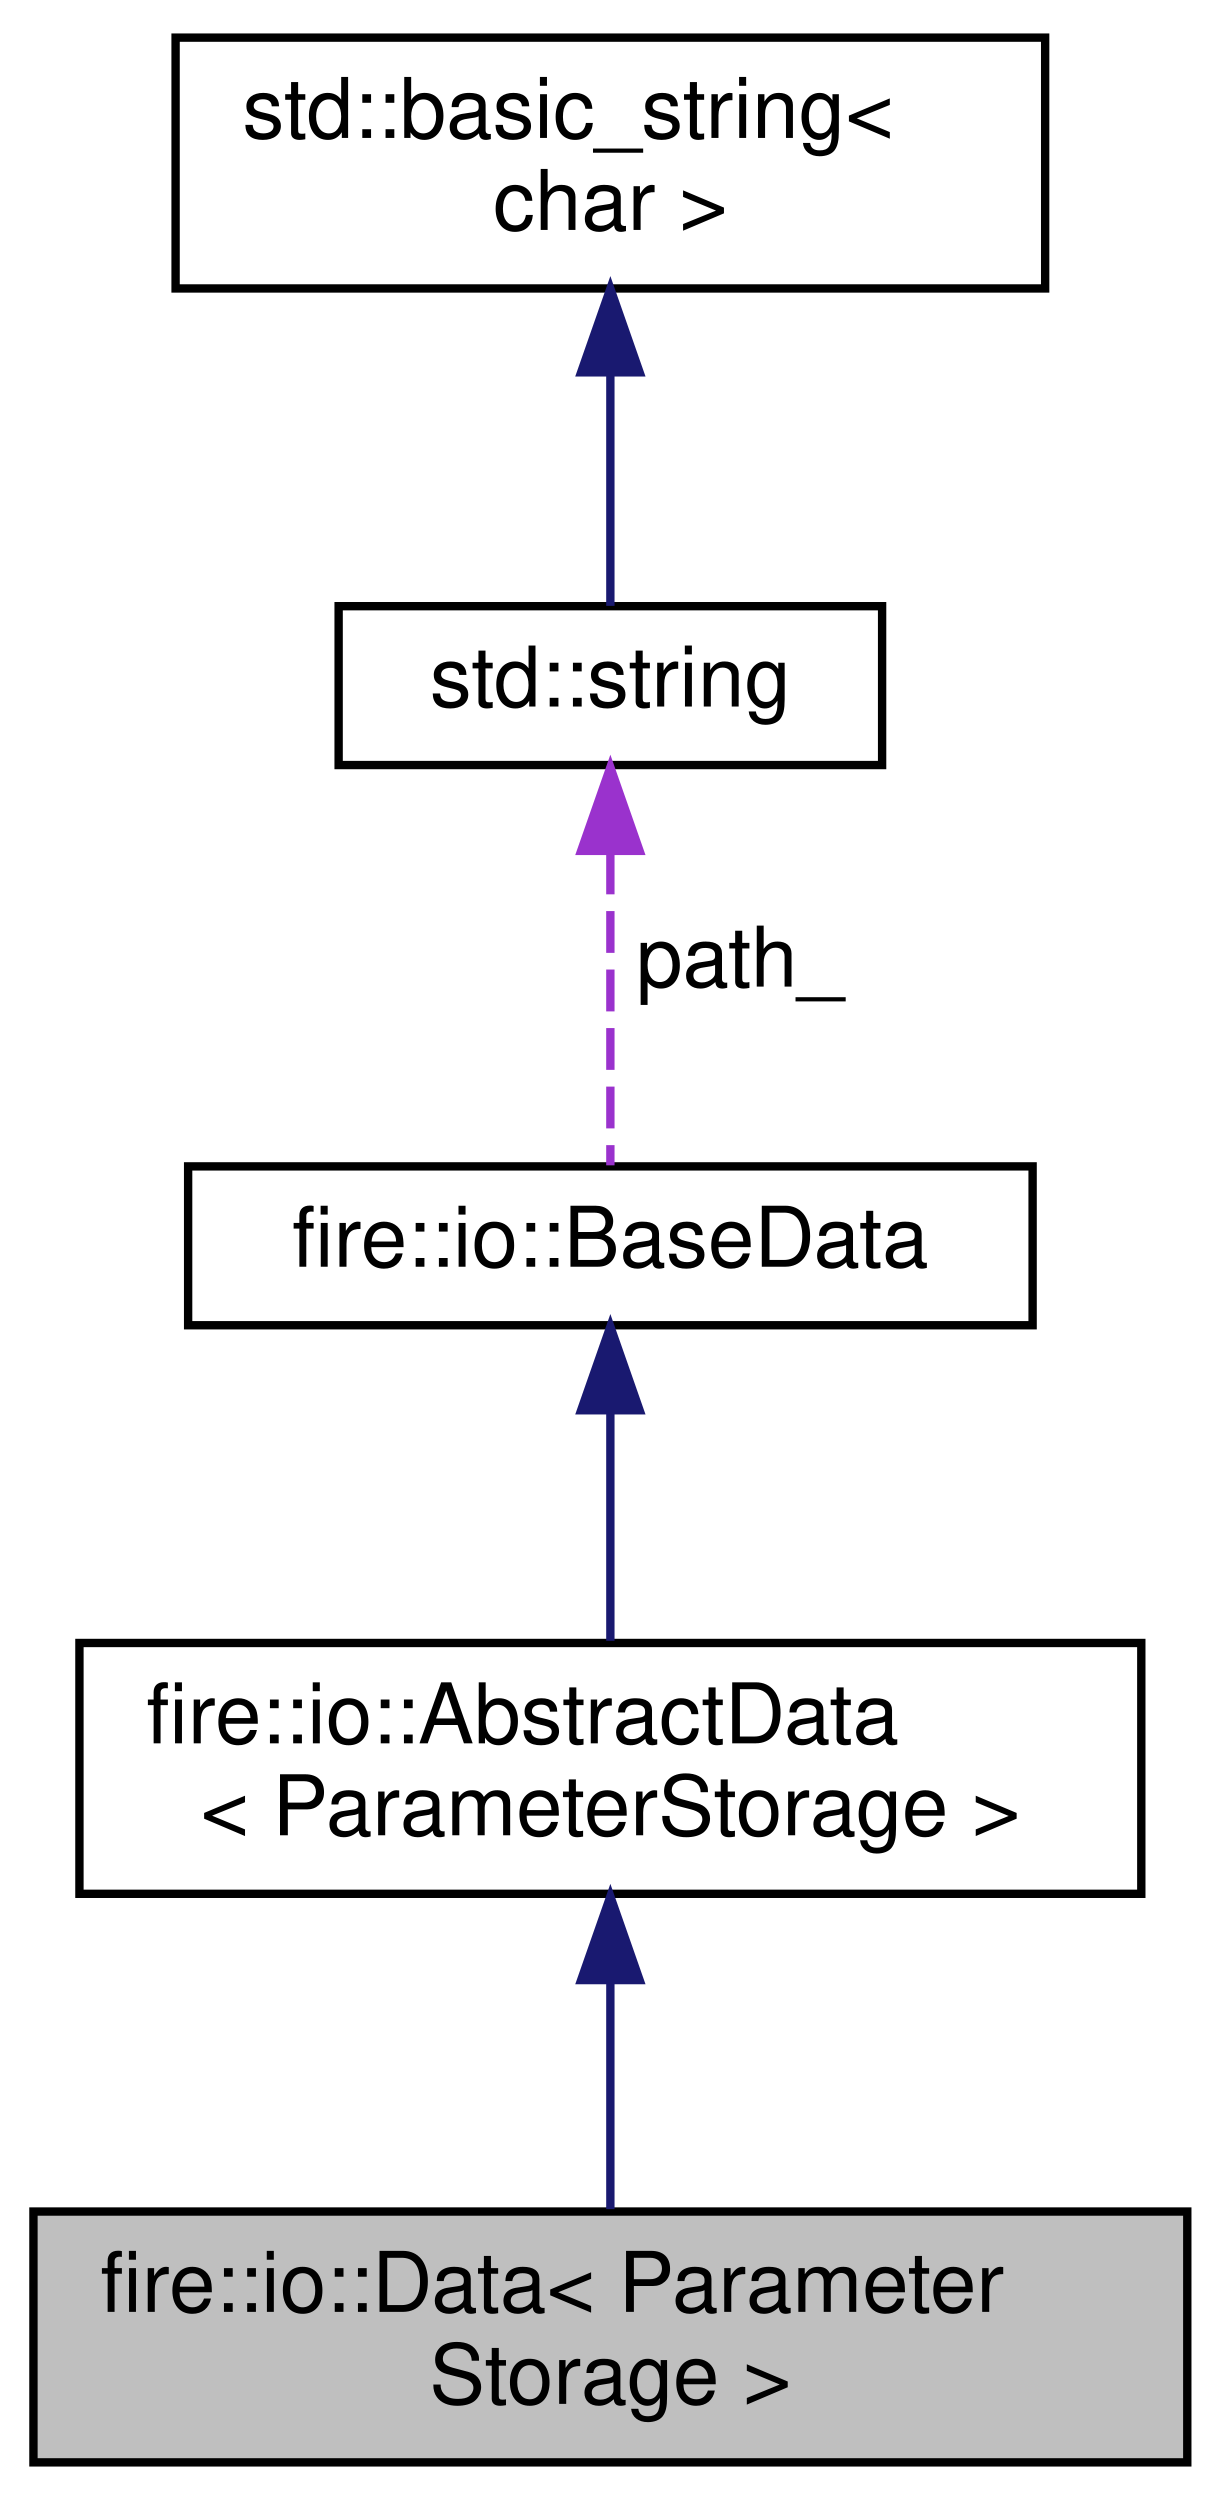
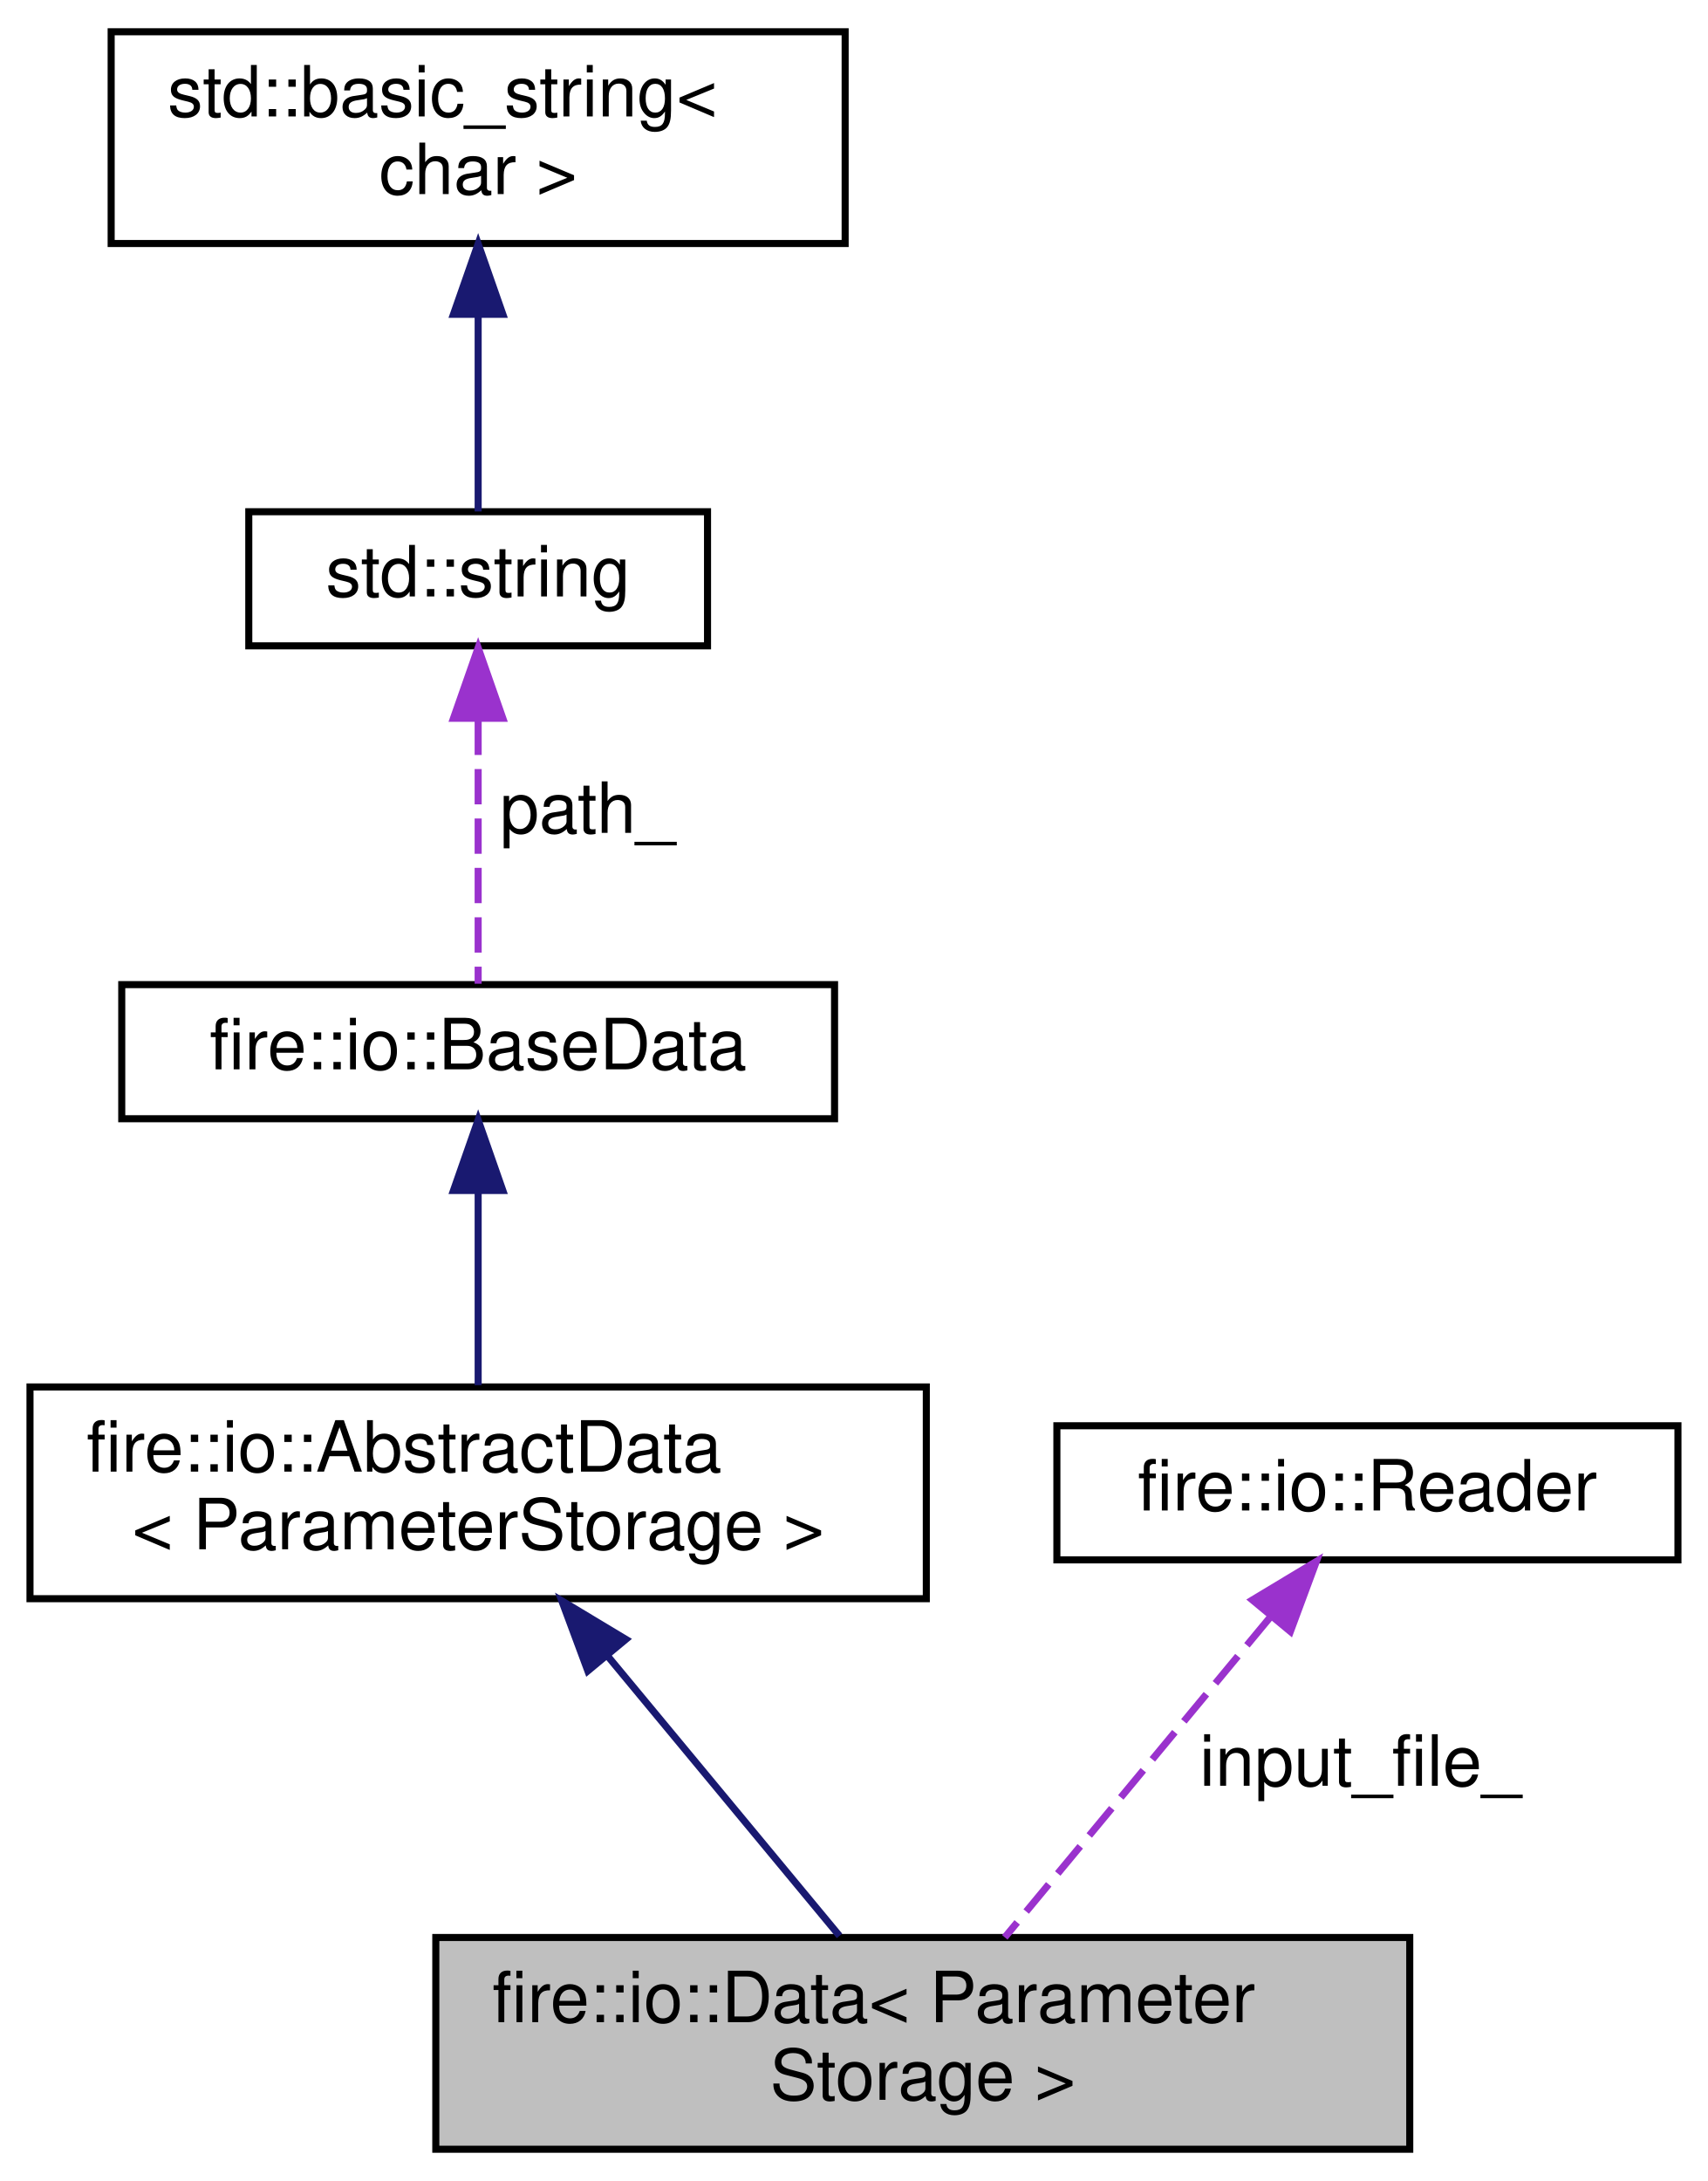
- <svg xmlns="http://www.w3.org/2000/svg" xmlns:xlink="http://www.w3.org/1999/xlink" width="146pt" height="299pt" viewBox="0.00 0.00 146.00 299.00">
-   <g id="graph0" class="graph" transform="scale(1 1) rotate(0) translate(4 295)">
+ <svg xmlns="http://www.w3.org/2000/svg" xmlns:xlink="http://www.w3.org/1999/xlink" width="242pt" height="309pt" viewBox="0.00 0.00 241.50 309.00">
+   <g id="graph0" class="graph" transform="scale(1 1) rotate(0) translate(4 305)">
    <g id="node1" class="node">
      <g id="a_node1">
        <a xlink:title="io::Data specialization for ParameterStorage">
-           <polygon fill="#bfbfbf" stroke="black" points="0,-0.5 0,-30.5 138,-30.5 138,-0.5 0,-0.5" />
-           <text text-anchor="start" x="8" y="-18.5" font-family="Helvetica,sans-Serif" font-size="10.00">fire::io::Data&lt; Parameter</text>
-           <text text-anchor="middle" x="69" y="-7.5" font-family="Helvetica,sans-Serif" font-size="10.00">Storage &gt;</text>
+           <polygon fill="#bfbfbf" stroke="black" points="57.5,-0.5 57.5,-30.5 195.5,-30.5 195.5,-0.5 57.5,-0.5" />
+           <text text-anchor="start" x="65.5" y="-18.5" font-family="Helvetica,sans-Serif" font-size="10.00">fire::io::Data&lt; Parameter</text>
+           <text text-anchor="middle" x="126.5" y="-7.5" font-family="Helvetica,sans-Serif" font-size="10.00">Storage &gt;</text>
        </a>
      </g>
    </g>
    <g id="node2" class="node">
      <g id="a_node2">
        <a xlink:href="classfire_1_1io_1_1AbstractData.html" target="_top" xlink:title=" ">
-           <polygon fill="none" stroke="black" points="5.5,-68.5 5.5,-98.5 132.5,-98.5 132.5,-68.5 5.5,-68.5" />
-           <text text-anchor="start" x="13.5" y="-86.5" font-family="Helvetica,sans-Serif" font-size="10.00">fire::io::AbstractData</text>
-           <text text-anchor="middle" x="69" y="-75.5" font-family="Helvetica,sans-Serif" font-size="10.00">&lt; ParameterStorage &gt;</text>
+           <polygon fill="none" stroke="black" points="0,-78.5 0,-108.5 127,-108.5 127,-78.5 0,-78.5" />
+           <text text-anchor="start" x="8" y="-96.5" font-family="Helvetica,sans-Serif" font-size="10.00">fire::io::AbstractData</text>
+           <text text-anchor="middle" x="63.5" y="-85.5" font-family="Helvetica,sans-Serif" font-size="10.00">&lt; ParameterStorage &gt;</text>
        </a>
      </g>
    </g>
    <g id="edge1" class="edge">
-       <path fill="none" stroke="midnightblue" d="M69,-58.03C69,-48.86 69,-38.74 69,-30.79" />
-       <polygon fill="midnightblue" stroke="midnightblue" points="65.5,-58.18 69,-68.18 72.5,-58.18 65.5,-58.18" />
+       <path fill="none" stroke="midnightblue" d="M81.9,-70.31C92.49,-57.53 105.48,-41.86 114.7,-30.73" />
+       <polygon fill="midnightblue" stroke="midnightblue" points="79.04,-68.27 75.35,-78.2 84.43,-72.74 79.04,-68.27" />
    </g>
    <g id="node3" class="node">
      <g id="a_node3">
        <a xlink:href="classfire_1_1io_1_1BaseData.html" target="_top" xlink:title="Empty data base allowing recursion.">
-           <polygon fill="none" stroke="black" points="18.5,-136.5 18.5,-155.5 119.5,-155.5 119.5,-136.5 18.5,-136.5" />
-           <text text-anchor="middle" x="69" y="-143.5" font-family="Helvetica,sans-Serif" font-size="10.00">fire::io::BaseData</text>
+           <polygon fill="none" stroke="black" points="13,-146.5 13,-165.5 114,-165.5 114,-146.5 13,-146.5" />
+           <text text-anchor="middle" x="63.5" y="-153.5" font-family="Helvetica,sans-Serif" font-size="10.00">fire::io::BaseData</text>
        </a>
      </g>
    </g>
    <g id="edge2" class="edge">
-       <path fill="none" stroke="midnightblue" d="M69,-126.22C69,-117.36 69,-106.96 69,-98.76" />
-       <polygon fill="midnightblue" stroke="midnightblue" points="65.5,-126.33 69,-136.33 72.5,-126.33 65.5,-126.33" />
+       <path fill="none" stroke="midnightblue" d="M63.5,-136.22C63.5,-127.36 63.5,-116.96 63.5,-108.76" />
+       <polygon fill="midnightblue" stroke="midnightblue" points="60,-136.33 63.5,-146.33 67,-136.33 60,-136.33" />
    </g>
    <g id="node4" class="node">
      <g id="a_node4">
        <a target="_parent" xlink:href="http://en.cppreference.com/w/cpp/string/basic_string.html" xlink:title=" ">
-           <polygon fill="none" stroke="black" points="36.5,-203.5 36.5,-222.5 101.5,-222.5 101.5,-203.5 36.5,-203.5" />
-           <text text-anchor="middle" x="69" y="-210.5" font-family="Helvetica,sans-Serif" font-size="10.00">std::string</text>
+           <polygon fill="none" stroke="black" points="31,-213.5 31,-232.5 96,-232.5 96,-213.5 31,-213.5" />
+           <text text-anchor="middle" x="63.5" y="-220.5" font-family="Helvetica,sans-Serif" font-size="10.00">std::string</text>
        </a>
      </g>
    </g>
    <g id="edge3" class="edge">
-       <path fill="none" stroke="#9a32cd" stroke-dasharray="5,2" d="M69,-193.04C69,-180.67 69,-165.12 69,-155.63" />
-       <polygon fill="#9a32cd" stroke="#9a32cd" points="65.5,-193.23 69,-203.23 72.5,-193.23 65.5,-193.23" />
-       <text text-anchor="middle" x="84.5" y="-177" font-family="Helvetica,sans-Serif" font-size="10.00"> path_</text>
+       <path fill="none" stroke="#9a32cd" stroke-dasharray="5,2" d="M63.5,-203.04C63.5,-190.67 63.5,-175.12 63.5,-165.63" />
+       <polygon fill="#9a32cd" stroke="#9a32cd" points="60,-203.23 63.5,-213.23 67,-203.23 60,-203.23" />
+       <text text-anchor="middle" x="79" y="-187" font-family="Helvetica,sans-Serif" font-size="10.00"> path_</text>
    </g>
    <g id="node5" class="node">
      <g id="a_node5">
        <a target="_parent" xlink:href="http://en.cppreference.com/w/cpp/string/basic_string.html" xlink:title=" ">
-           <polygon fill="none" stroke="black" points="17,-260.5 17,-290.5 121,-290.5 121,-260.5 17,-260.5" />
-           <text text-anchor="start" x="25" y="-278.5" font-family="Helvetica,sans-Serif" font-size="10.00">std::basic_string&lt;</text>
-           <text text-anchor="middle" x="69" y="-267.5" font-family="Helvetica,sans-Serif" font-size="10.00"> char &gt;</text>
+           <polygon fill="none" stroke="black" points="11.5,-270.5 11.5,-300.5 115.5,-300.5 115.5,-270.5 11.5,-270.5" />
+           <text text-anchor="start" x="19.5" y="-288.5" font-family="Helvetica,sans-Serif" font-size="10.00">std::basic_string&lt;</text>
+           <text text-anchor="middle" x="63.5" y="-277.5" font-family="Helvetica,sans-Serif" font-size="10.00"> char &gt;</text>
        </a>
      </g>
    </g>
    <g id="edge4" class="edge">
-       <path fill="none" stroke="midnightblue" d="M69,-250.35C69,-240.51 69,-229.78 69,-222.54" />
-       <polygon fill="midnightblue" stroke="midnightblue" points="65.5,-250.47 69,-260.47 72.5,-250.47 65.5,-250.47" />
+       <path fill="none" stroke="midnightblue" d="M63.5,-260.35C63.5,-250.51 63.5,-239.78 63.5,-232.54" />
+       <polygon fill="midnightblue" stroke="midnightblue" points="60,-260.47 63.5,-270.47 67,-260.47 60,-260.47" />
+     </g>
+     <g id="node6" class="node">
+       <g id="a_node6">
+         <a xlink:href="classfire_1_1io_1_1Reader.html" target="_top" xlink:title="Prototype for reading files within fire.">
+           <polygon fill="none" stroke="black" points="145.5,-84 145.5,-103 233.5,-103 233.5,-84 145.5,-84" />
+           <text text-anchor="middle" x="189.5" y="-91" font-family="Helvetica,sans-Serif" font-size="10.00">fire::io::Reader</text>
+         </a>
+       </g>
+     </g>
+     <g id="edge5" class="edge">
+       <path fill="none" stroke="#9a32cd" stroke-dasharray="5,2" d="M175.62,-75.75C164.37,-62.19 148.71,-43.3 138.12,-30.52" />
+       <polygon fill="#9a32cd" stroke="#9a32cd" points="173.2,-78.32 182.27,-83.78 178.59,-73.85 173.2,-78.32" />
+       <text text-anchor="middle" x="188.5" y="-52" font-family="Helvetica,sans-Serif" font-size="10.00"> input_file_</text>
    </g>
  </g>
</svg>
